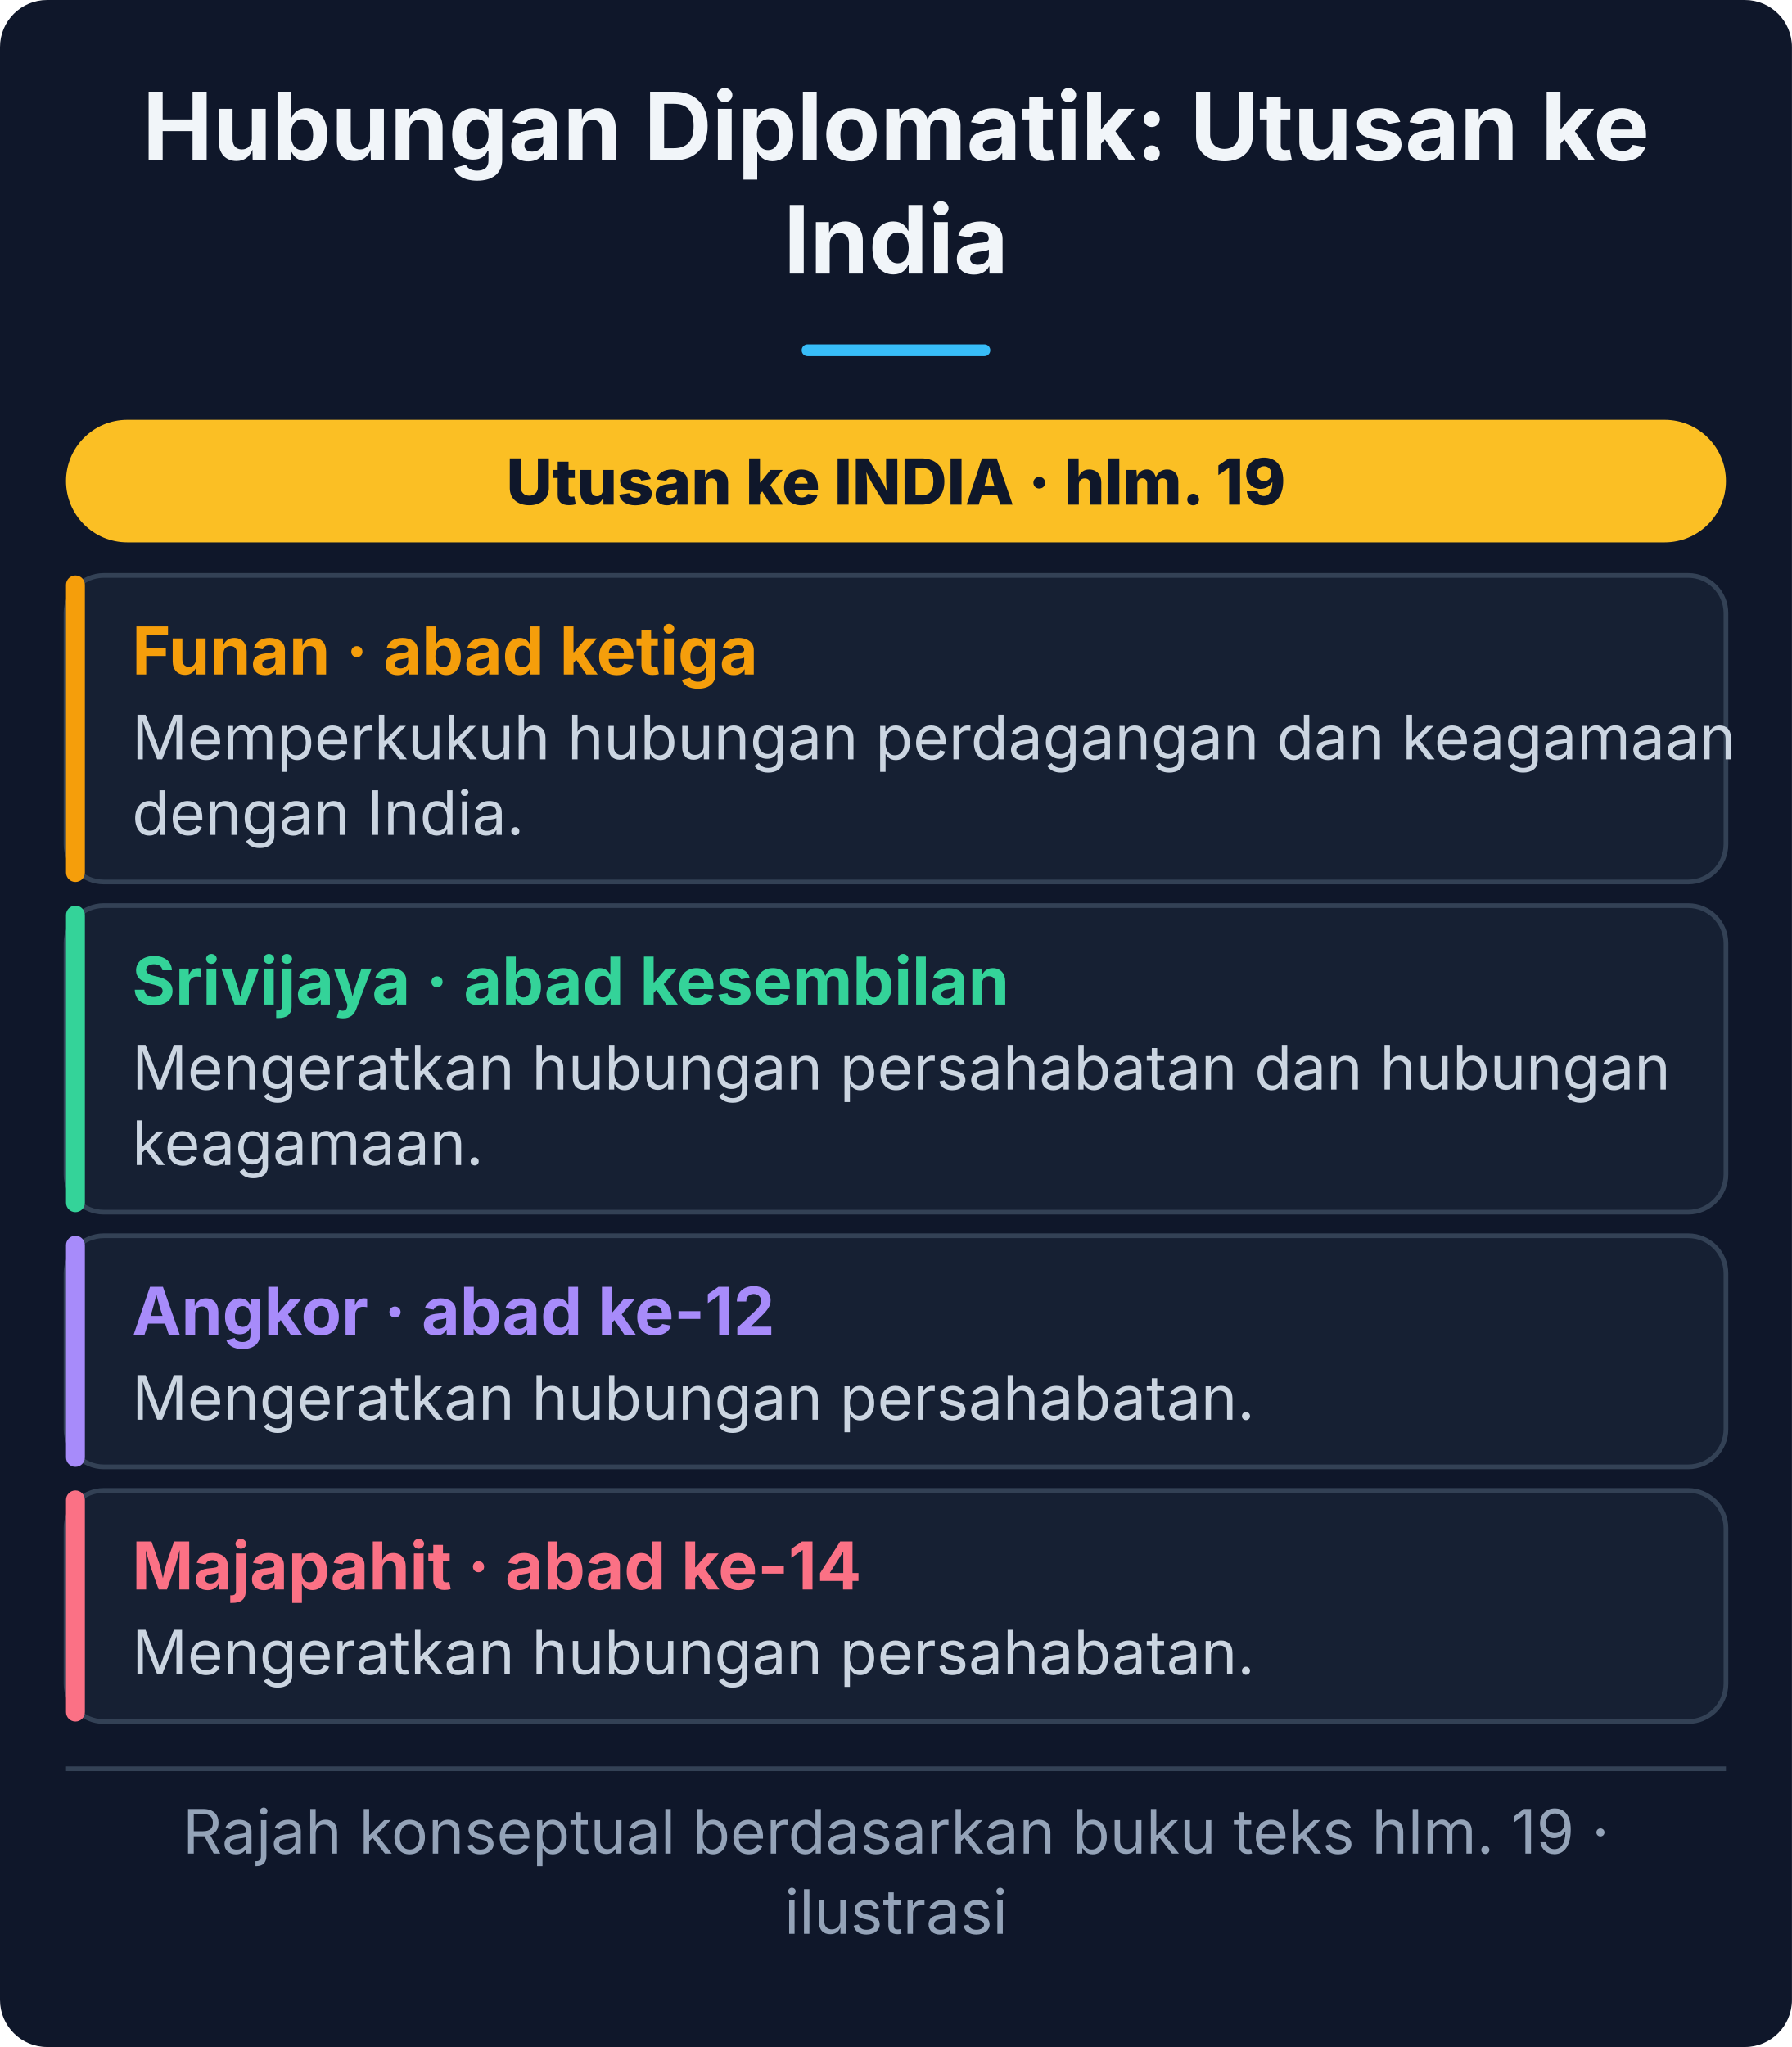
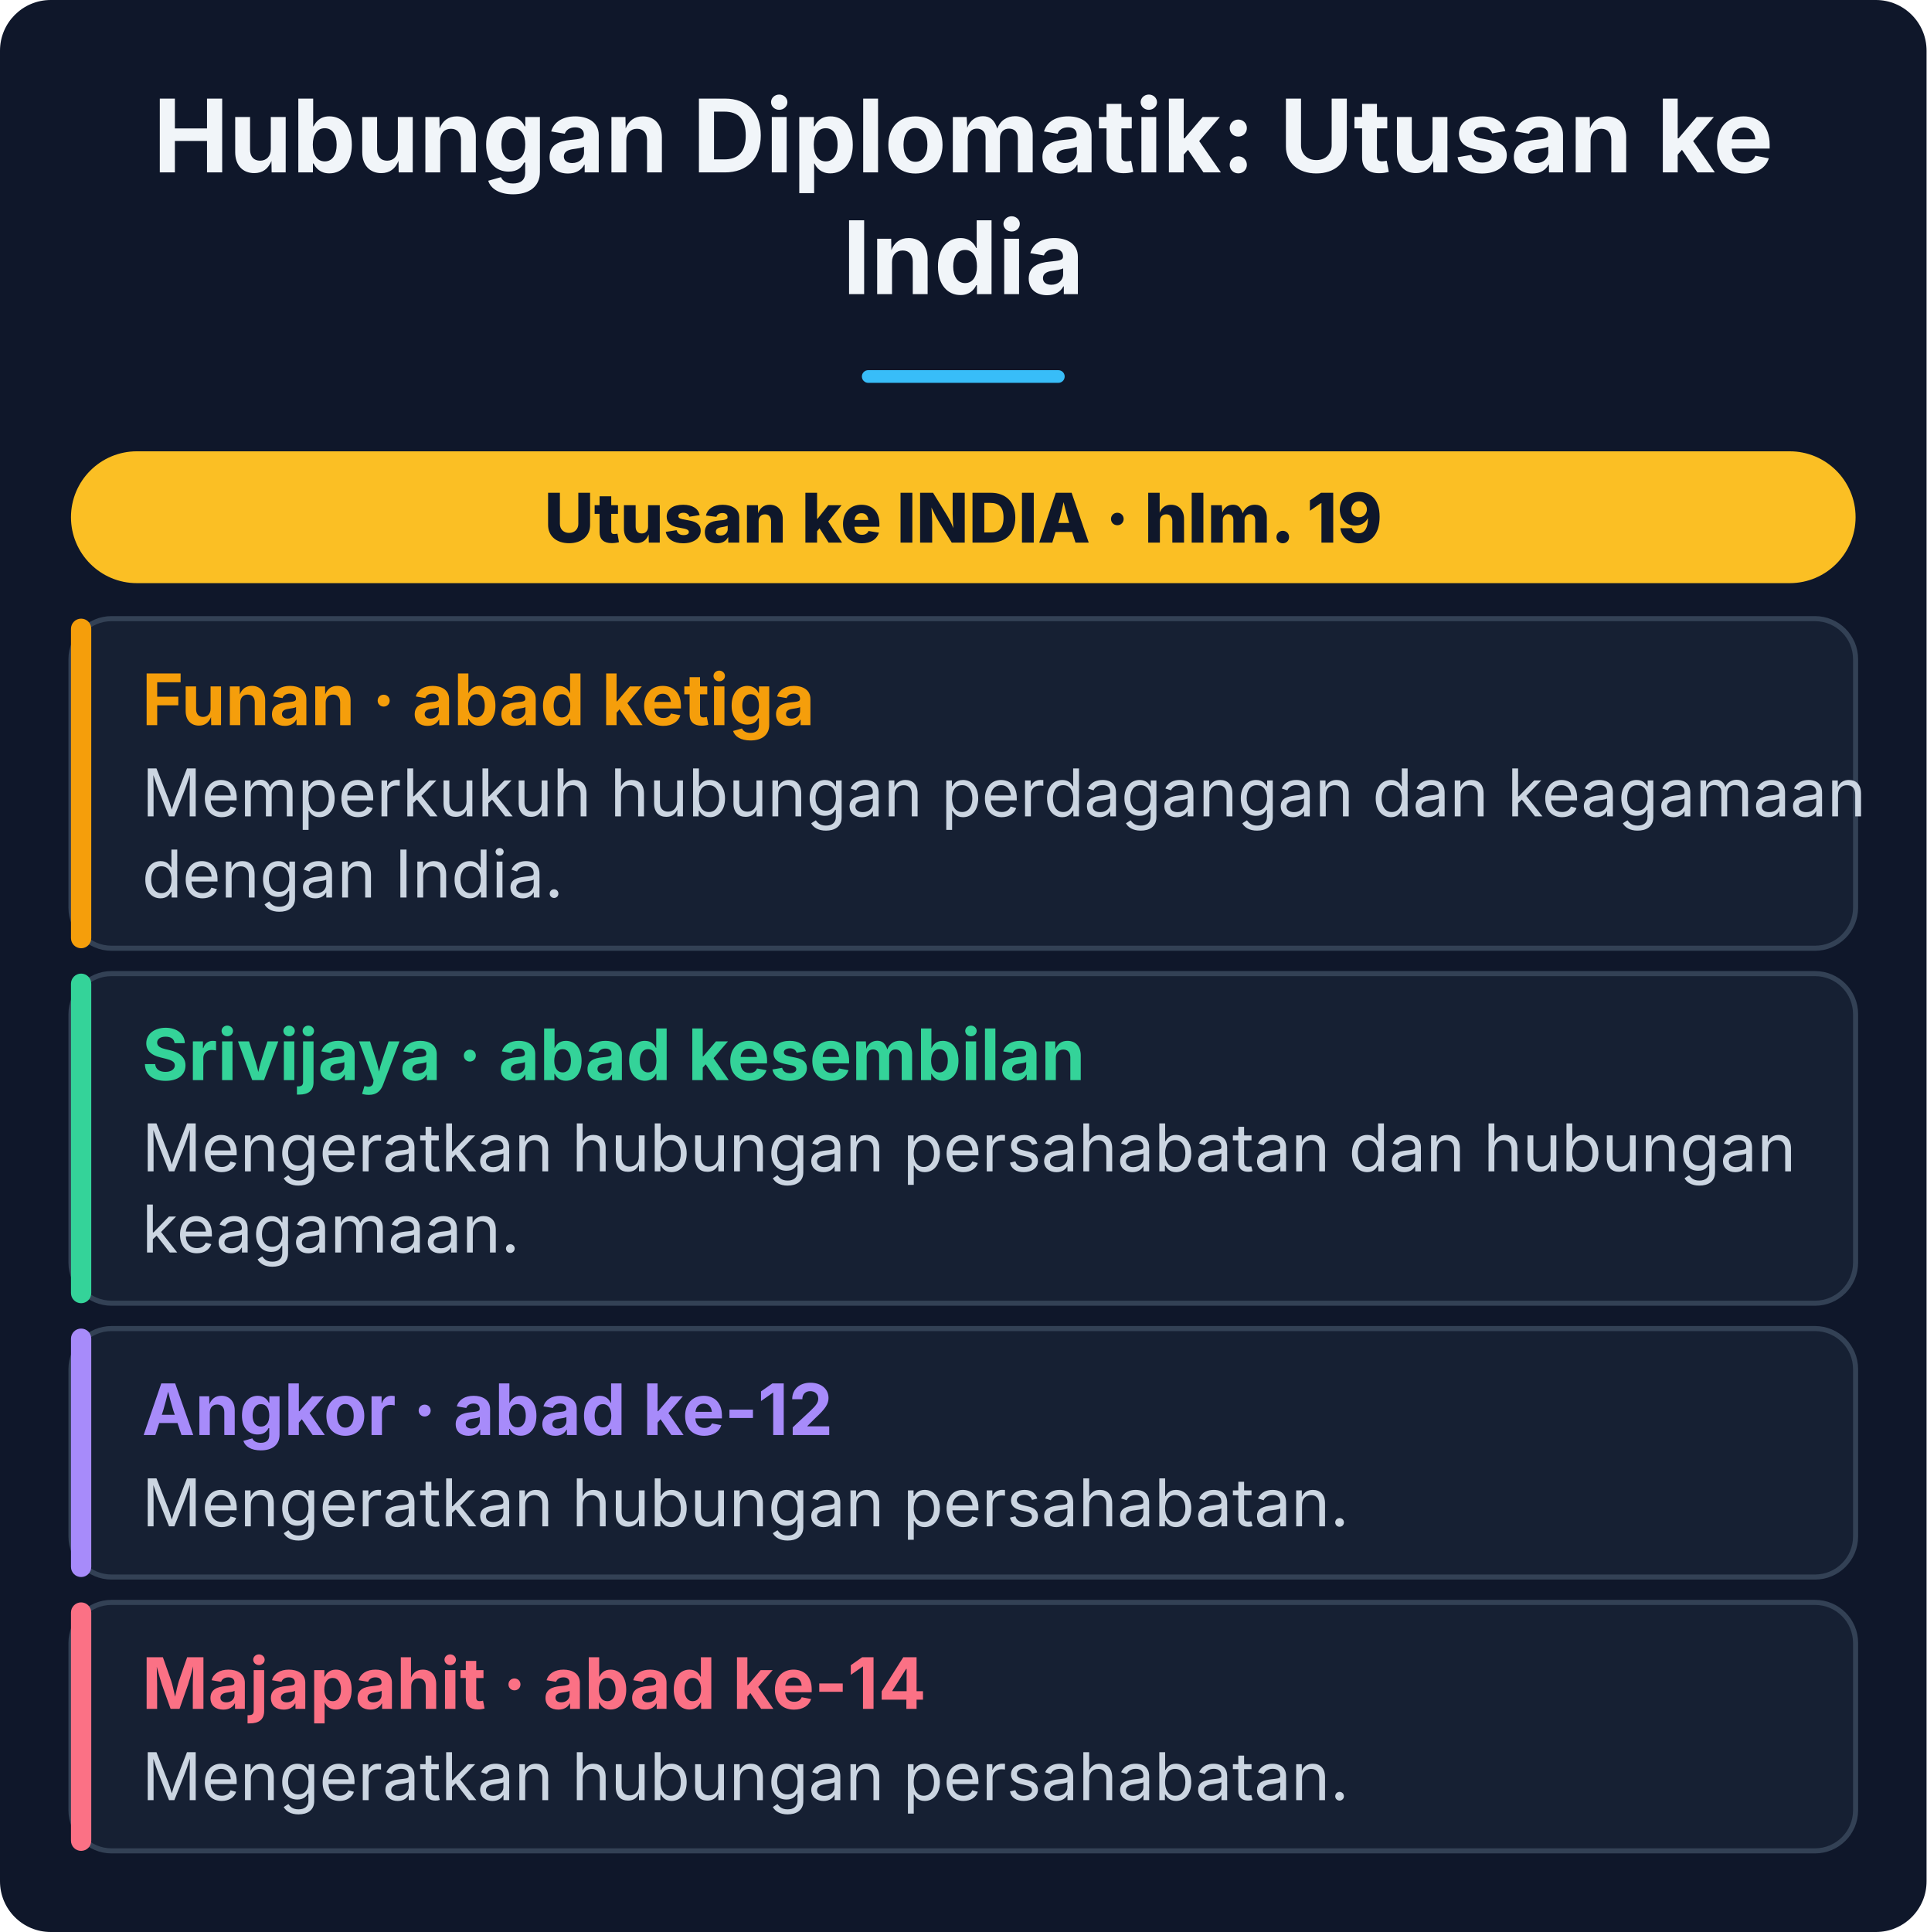
- <svg xmlns="http://www.w3.org/2000/svg" viewBox="0 0 760 868" width="760" height="868" role="img" aria-label="Rajah utusan kerajaan Alam Melayu ke India">
-   <rect width="760" height="868" rx="20" fill="#0f172a" />
+ <svg xmlns="http://www.w3.org/2000/svg" viewBox="0 0 760 762" width="760" height="762" role="img" aria-label="Rajah utusan kerajaan Alam Melayu ke India">
+   <rect width="760" height="762" rx="20" fill="#0f172a" />
  <text x="380" y="68" text-anchor="middle" font-family="Inter, Segoe UI, Arial, sans-serif" font-size="40" font-weight="700" fill="#f1f5f9">Hubungan Diplomatik: Utusan ke</text>
  <text x="380" y="116" text-anchor="middle" font-family="Inter, Segoe UI, Arial, sans-serif" font-size="40" font-weight="700" fill="#f1f5f9">India</text>
  <rect x="340" y="146" width="80" height="5" rx="2.5" fill="#38bdf8" />
  <rect x="28" y="178" width="704" height="52" rx="26" fill="#fbbf24" />
  <text x="380" y="214" text-anchor="middle" font-family="Inter, Segoe UI, Arial, sans-serif" font-size="27" font-weight="800" fill="#0f172a">Utusan ke INDIA · hlm. 19</text>
  <rect x="28" y="244" width="704" height="130" rx="16" fill="#162033" stroke="#334155" stroke-width="2" />
  <rect x="28" y="244" width="8" height="130" rx="4" fill="#f59e0b" />
  <text x="56" y="286" text-anchor="start" font-family="Inter, Segoe UI, Arial, sans-serif" font-size="28" font-weight="700" fill="#f59e0b">Funan · abad ketiga</text>
  <text x="56" y="322" text-anchor="start" font-family="Inter, Segoe UI, Arial, sans-serif" font-size="26" font-weight="400" fill="#cbd5e1">Memperkukuh hubungan perdagangan dan keagamaan</text>
  <text x="56" y="354" text-anchor="start" font-family="Inter, Segoe UI, Arial, sans-serif" font-size="26" font-weight="400" fill="#cbd5e1">dengan India.</text>
  <rect x="28" y="384" width="704" height="130" rx="16" fill="#162033" stroke="#334155" stroke-width="2" />
  <rect x="28" y="384" width="8" height="130" rx="4" fill="#34d399" />
  <text x="56" y="426" text-anchor="start" font-family="Inter, Segoe UI, Arial, sans-serif" font-size="28" font-weight="700" fill="#34d399">Srivijaya · abad kesembilan</text>
  <text x="56" y="462" text-anchor="start" font-family="Inter, Segoe UI, Arial, sans-serif" font-size="26" font-weight="400" fill="#cbd5e1">Mengeratkan hubungan persahabatan dan hubungan</text>
  <text x="56" y="494" text-anchor="start" font-family="Inter, Segoe UI, Arial, sans-serif" font-size="26" font-weight="400" fill="#cbd5e1">keagamaan.</text>
  <rect x="28" y="524" width="704" height="98" rx="16" fill="#162033" stroke="#334155" stroke-width="2" />
  <rect x="28" y="524" width="8" height="98" rx="4" fill="#a78bfa" />
  <text x="56" y="566" text-anchor="start" font-family="Inter, Segoe UI, Arial, sans-serif" font-size="28" font-weight="700" fill="#a78bfa">Angkor · abad ke-12</text>
  <text x="56" y="602" text-anchor="start" font-family="Inter, Segoe UI, Arial, sans-serif" font-size="26" font-weight="400" fill="#cbd5e1">Mengeratkan hubungan persahabatan.</text>
  <rect x="28" y="632" width="704" height="98" rx="16" fill="#162033" stroke="#334155" stroke-width="2" />
  <rect x="28" y="632" width="8" height="98" rx="4" fill="#fb7185" />
  <text x="56" y="674" text-anchor="start" font-family="Inter, Segoe UI, Arial, sans-serif" font-size="28" font-weight="700" fill="#fb7185">Majapahit · abad ke-14</text>
  <text x="56" y="710" text-anchor="start" font-family="Inter, Segoe UI, Arial, sans-serif" font-size="26" font-weight="400" fill="#cbd5e1">Mengeratkan hubungan persahabatan.</text>
-   <line x1="28" y1="750" x2="732" y2="750" stroke="#334155" stroke-width="2" />
-   <text x="380" y="786" text-anchor="middle" font-family="Inter, Segoe UI, Arial, sans-serif" font-size="26" font-weight="400" fill="#94a3b8">Rajah konseptual berdasarkan buku teks hlm. 19 ·</text>
-   <text x="380" y="820" text-anchor="middle" font-family="Inter, Segoe UI, Arial, sans-serif" font-size="26" font-weight="400" fill="#94a3b8">ilustrasi</text>
</svg>
